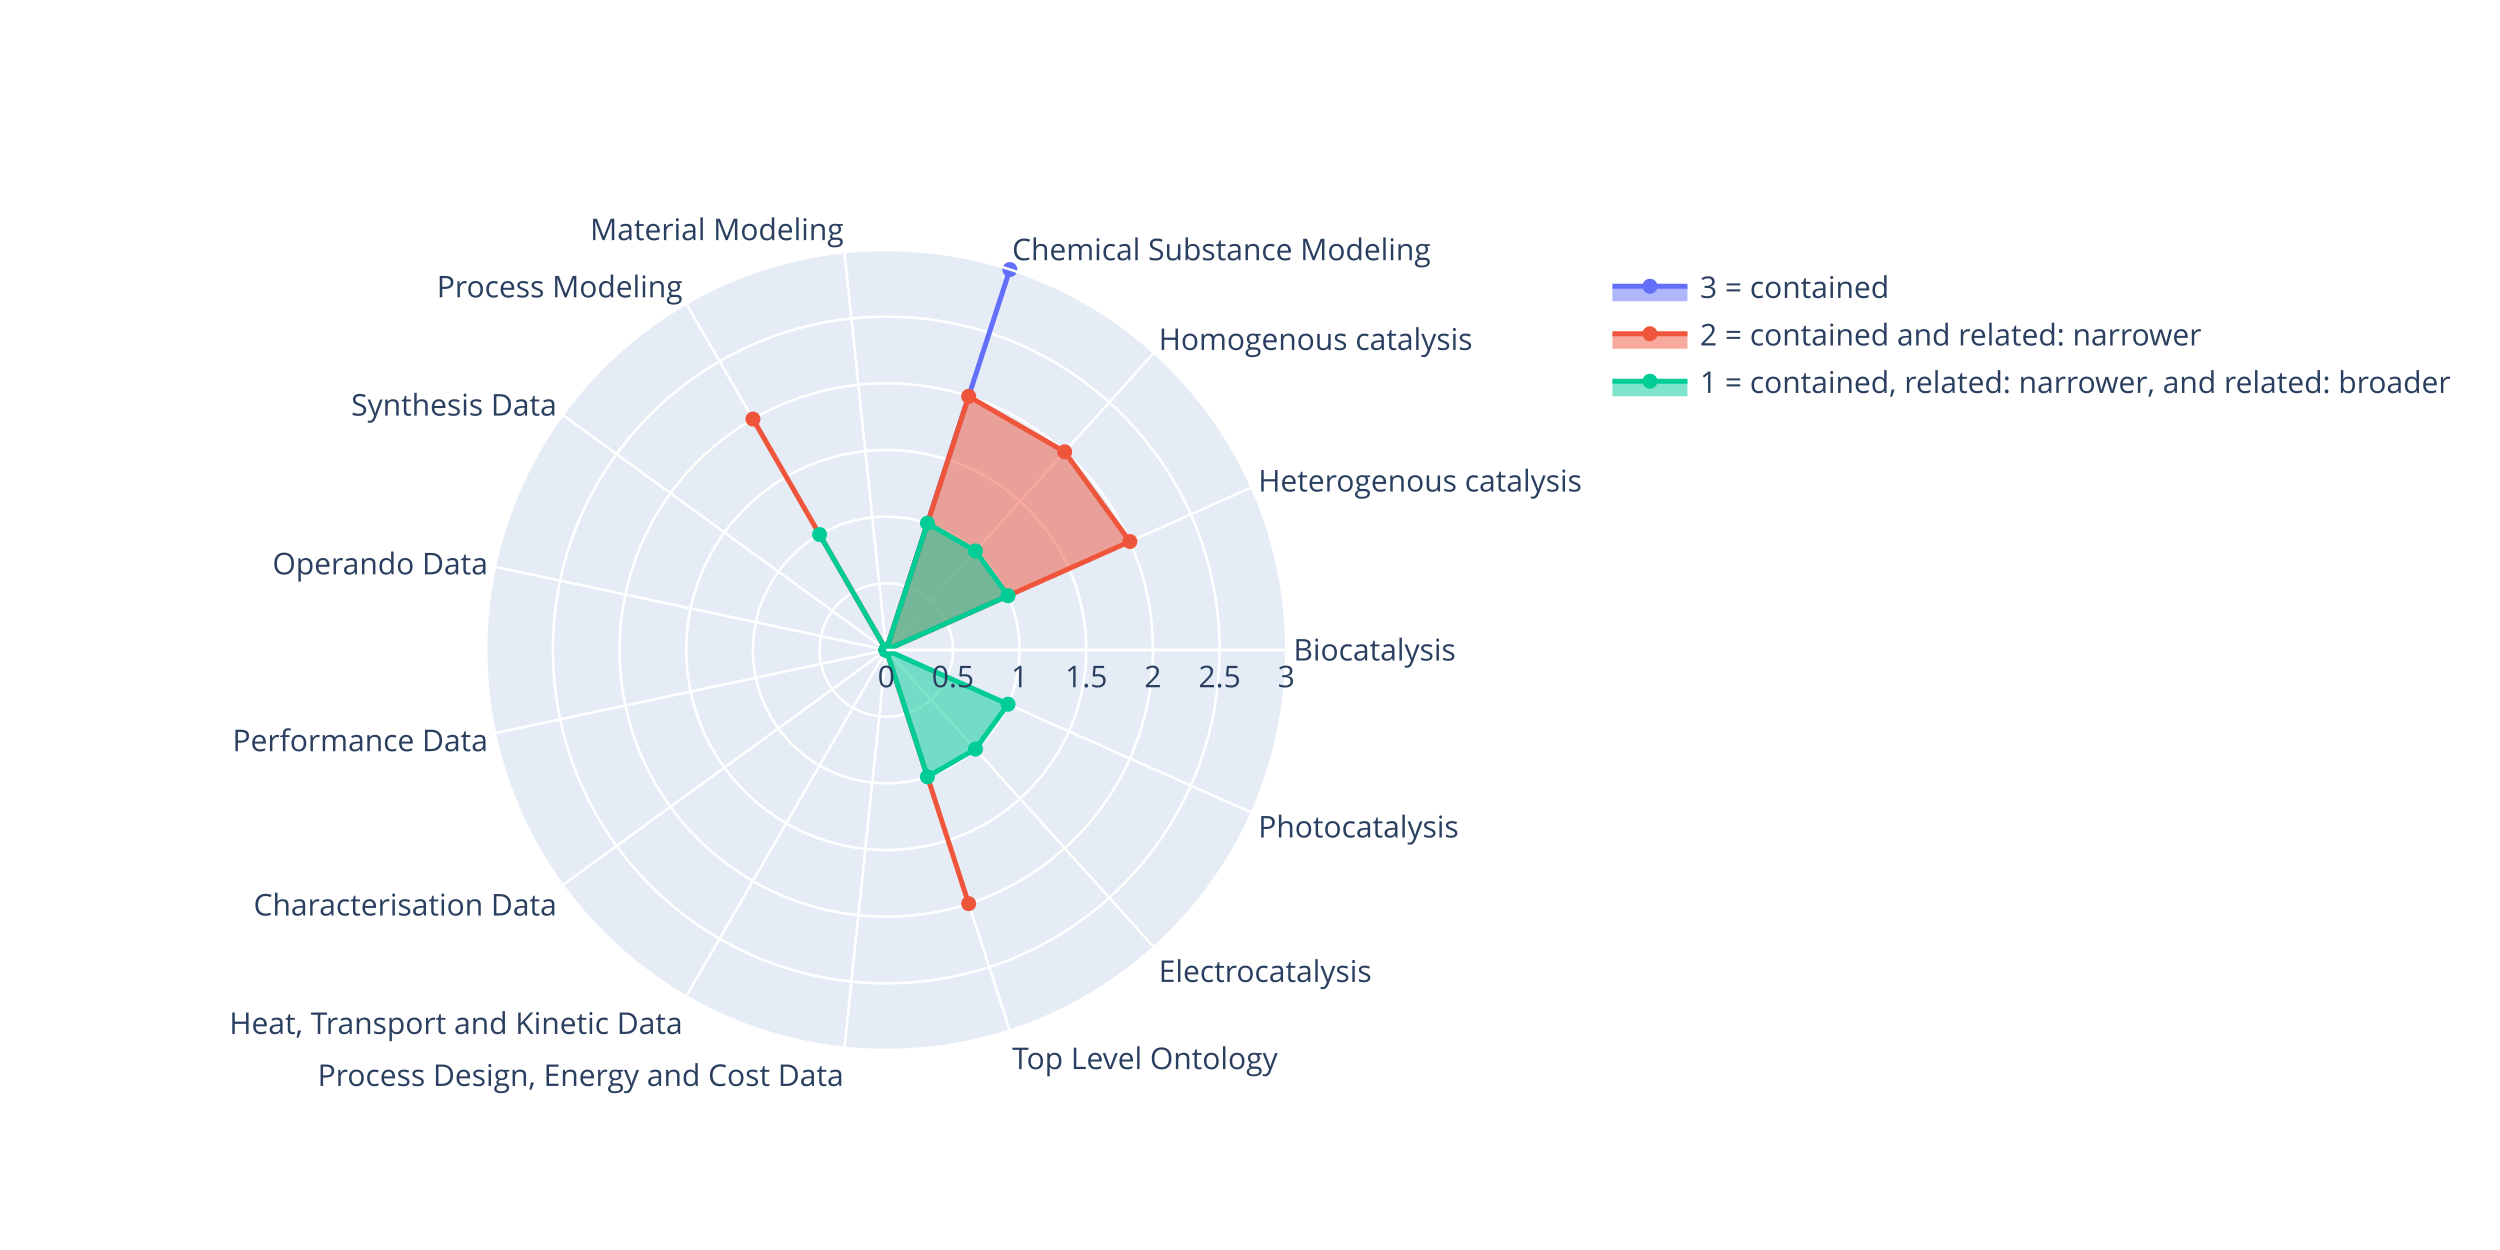
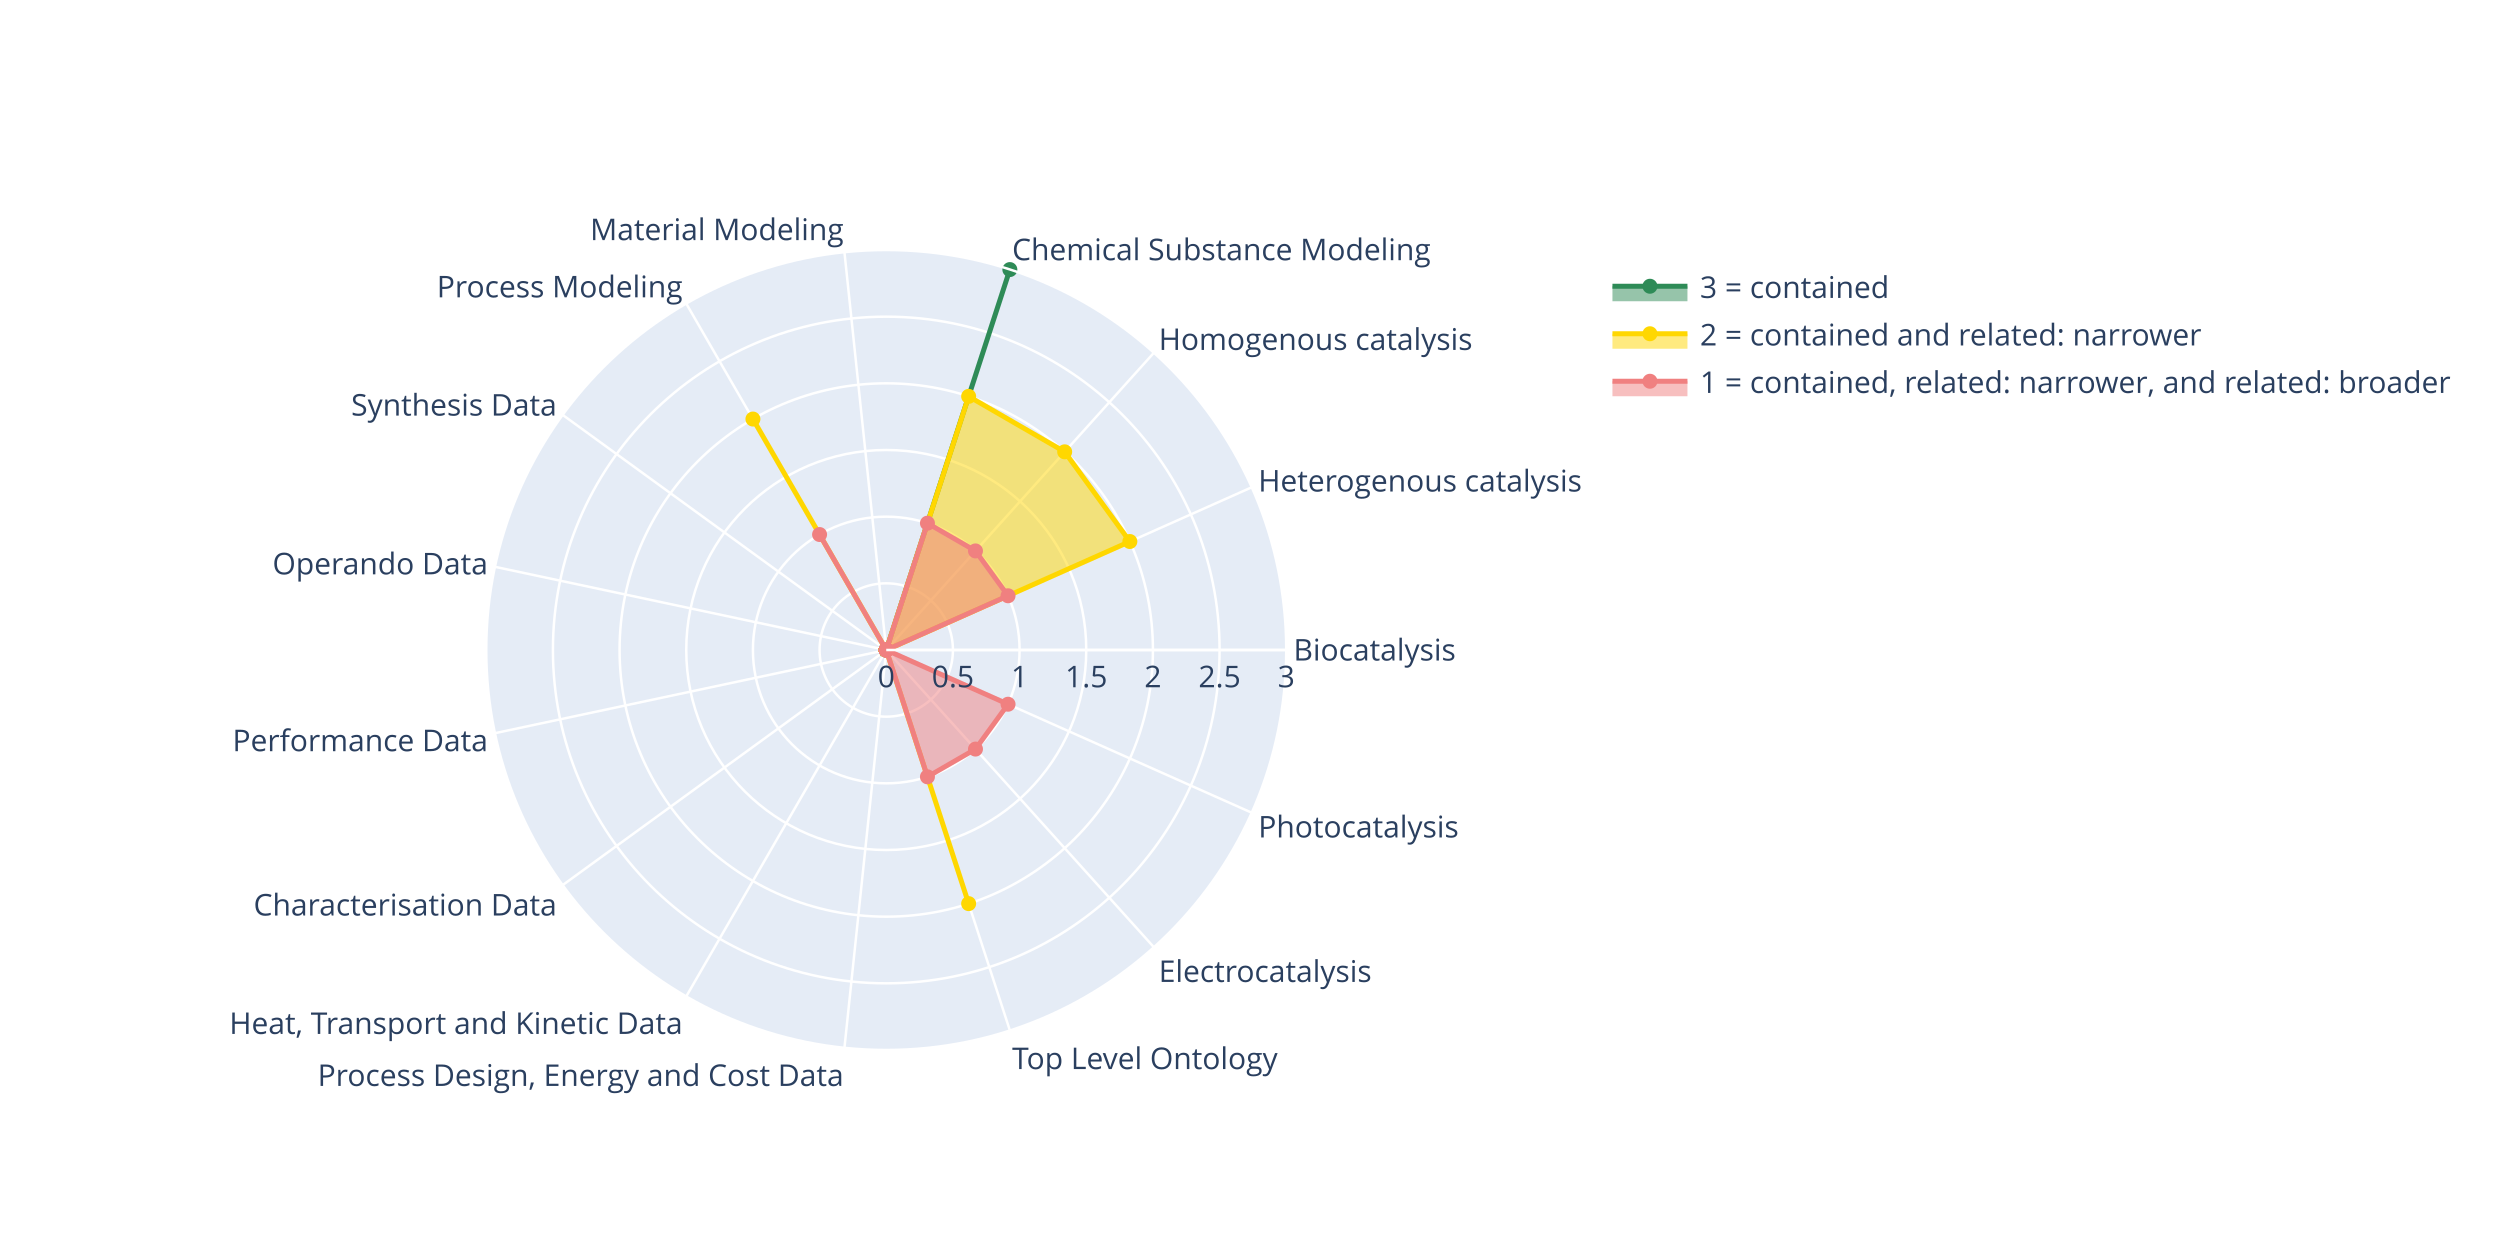
<svg xmlns="http://www.w3.org/2000/svg" class="main-svg" width="1000" height="500" style="" viewBox="0 0 1000 500">
  <rect x="0" y="0" width="1000" height="500" style="fill: rgb(255, 255, 255); fill-opacity: 1;" />
-   <defs id="defs-39a753">
+   <defs id="defs-09a19a">
    <g class="clips">
-       <clipPath id="clip39a753polar-for-traces">
+       <clipPath id="clip09a19apolar-for-traces">
        <path d="M160,0A160,160 0,1,0 -160,-1.9594348786357652e-14A160,160 0,1,0 160,3.9188697572715304e-14Z" transform="translate(160,160)" />
      </clipPath>
    </g>
    <g class="gradients" />
    <g class="patterns" />
  </defs>
  <g class="bglayer" />
  <g class="layer-below">
    <g class="imagelayer" />
    <g class="shapelayer" />
  </g>
  <g class="cartesianlayer" />
  <g class="polarlayer">
    <g class="polar">
      <g class="polarsublayer draglayer" />
      <g class="polarsublayer plotbg">
        <path d="M160,0A160,160 0,1,0 -160,-1.9594348786357652e-14A160,160 0,1,0 160,3.9188697572715304e-14Z" transform="translate(354.5,260)" style="fill: rgb(229, 236, 246); fill-opacity: 1;" />
      </g>
      <g class="polarsublayer backplot">
        <g class="maplayer" />
      </g>
      <g class="polarsublayer angular-grid" style="fill: none;">
        <path class="angularaxisgrid" d="M354.5,260L514.5,260" style="stroke: rgb(255, 255, 255); stroke-opacity: 1; stroke-width: 1px;" />
        <path class="angularaxisgrid" d="M354.5,260L500.667,194.922" style="stroke: rgb(255, 255, 255); stroke-opacity: 1; stroke-width: 1px;" />
        <path class="angularaxisgrid" d="M354.5,260L461.561,141.097" style="stroke: rgb(255, 255, 255); stroke-opacity: 1; stroke-width: 1px;" />
        <path class="angularaxisgrid" d="M354.5,260L403.943,107.831" style="stroke: rgb(255, 255, 255); stroke-opacity: 1; stroke-width: 1px;" />
        <path class="angularaxisgrid" d="M354.5,260L337.775,100.876" style="stroke: rgb(255, 255, 255); stroke-opacity: 1; stroke-width: 1px;" />
        <path class="angularaxisgrid" d="M354.5,260L274.5,121.436" style="stroke: rgb(255, 255, 255); stroke-opacity: 1; stroke-width: 1px;" />
        <path class="angularaxisgrid" d="M354.5,260L225.057,165.954" style="stroke: rgb(255, 255, 255); stroke-opacity: 1; stroke-width: 1px;" />
        <path class="angularaxisgrid" d="M354.5,260L197.996,226.734" style="stroke: rgb(255, 255, 255); stroke-opacity: 1; stroke-width: 1px;" />
        <path class="angularaxisgrid" d="M354.5,260L197.996,293.266" style="stroke: rgb(255, 255, 255); stroke-opacity: 1; stroke-width: 1px;" />
        <path class="angularaxisgrid" d="M354.5,260L225.057,354.046" style="stroke: rgb(255, 255, 255); stroke-opacity: 1; stroke-width: 1px;" />
        <path class="angularaxisgrid" d="M354.5,260L274.5,398.564" style="stroke: rgb(255, 255, 255); stroke-opacity: 1; stroke-width: 1px;" />
        <path class="angularaxisgrid" d="M354.5,260L337.775,419.124" style="stroke: rgb(255, 255, 255); stroke-opacity: 1; stroke-width: 1px;" />
        <path class="angularaxisgrid" d="M354.5,260L403.943,412.169" style="stroke: rgb(255, 255, 255); stroke-opacity: 1; stroke-width: 1px;" />
        <path class="angularaxisgrid" d="M354.5,260L461.561,378.903" style="stroke: rgb(255, 255, 255); stroke-opacity: 1; stroke-width: 1px;" />
        <path class="angularaxisgrid" d="M354.5,260L500.667,325.078" style="stroke: rgb(255, 255, 255); stroke-opacity: 1; stroke-width: 1px;" />
      </g>
      <g class="polarsublayer radial-grid" transform="translate(354.5,260)" style="fill: none;">
        <path class="xgrid" d="M26.67,0A26.67,26.67 0,1,0 -26.67,-3.2661330133259913e-15A26.67,26.67 0,1,0 26.67,6.532266026651983e-15Z" style="stroke: rgb(255, 255, 255); stroke-opacity: 1; stroke-width: 1px;" />
        <path class="xgrid" d="M53.33,0A53.33,53.33 0,1,0 -53.33,-6.531041379852834e-15A53.33,53.33 0,1,0 53.33,1.3062082759705669e-14Z" style="stroke: rgb(255, 255, 255); stroke-opacity: 1; stroke-width: 1px;" />
        <path class="xgrid" d="M80,0A80,80 0,1,0 -80,-9.797174393178826e-15A80,80 0,1,0 80,1.9594348786357652e-14Z" style="stroke: rgb(255, 255, 255); stroke-opacity: 1; stroke-width: 1px;" />
        <path class="xgrid" d="M106.67,0A106.67,106.67 0,1,0 -106.67,-1.3063307406504817e-14A106.67,106.67 0,1,0 106.67,2.6126614813009634e-14Z" style="stroke: rgb(255, 255, 255); stroke-opacity: 1; stroke-width: 1px;" />
        <path class="xgrid" d="M133.33,0A133.33,133.33 0,1,0 -133.33,-1.632821577303166e-14A133.33,133.33 0,1,0 133.33,3.265643154606332e-14Z" style="stroke: rgb(255, 255, 255); stroke-opacity: 1; stroke-width: 1px;" />
      </g>
      <g class="polarsublayer frontplot" transform="translate(194.5,100)">
        <g class="barlayer" />
        <g class="scatterlayer">
-           <g class="trace scatter trace592f59" style="stroke-miterlimit: 2; opacity: 1;">
-             <g class="fills" clip-path="url(#clip39a753polar-for-traces)">
+           <g class="trace scatter trace1a94fd" style="stroke-miterlimit: 2; opacity: 1;">
+             <g class="fills" clip-path="url(#clip09a19apolar-for-traces)">
              <g>
-                 <path class="js-fill" d="M160,160L160,160L160,160L209.44,7.83L160,160L160,160L160,160L160,160L160,160L160,160L160,160L160,160L160,160L160,160L160,160L160,160Z" style="fill: rgb(99, 110, 250); fill-opacity: 0.5; stroke-width: 0;" />
+                 <path class="js-fill" d="M160,160L160,160L160,160L209.44,7.83L160,160L160,160L160,160L160,160L160,160L160,160L160,160L160,160L160,160L160,160L160,160L160,160Z" style="fill: rgb(46, 139, 87); fill-opacity: 0.5; stroke-width: 0;" />
              </g>
            </g>
            <g class="errorbars" />
            <g class="lines">
-               <path class="js-line" d="M160,160L160,160L160,160L209.44,7.83L160,160L160,160L160,160L160,160L160,160L160,160L160,160L160,160L160,160L160,160L160,160L160,160" clip-path="url(#clip39a753polar-for-traces)" style="vector-effect: non-scaling-stroke; fill: none; stroke: rgb(99, 110, 250); stroke-opacity: 1; stroke-width: 2px; opacity: 1;" />
+               <path class="js-line" d="M160,160L160,160L160,160L209.44,7.83L160,160L160,160L160,160L160,160L160,160L160,160L160,160L160,160L160,160L160,160L160,160L160,160" clip-path="url(#clip09a19apolar-for-traces)" style="vector-effect: non-scaling-stroke; fill: none; stroke: rgb(46, 139, 87); stroke-opacity: 1; stroke-width: 2px; opacity: 1;" />
            </g>
            <g class="points">
-               <path class="point" transform="translate(160,160)" d="M3,0A3,3 0 1,1 0,-3A3,3 0 0,1 3,0Z" style="opacity: 1; stroke-width: 0px; fill: rgb(99, 110, 250); fill-opacity: 1;" />
-               <path class="point" transform="translate(160,160)" d="M3,0A3,3 0 1,1 0,-3A3,3 0 0,1 3,0Z" style="opacity: 1; stroke-width: 0px; fill: rgb(99, 110, 250); fill-opacity: 1;" />
-               <path class="point" transform="translate(160,160)" d="M3,0A3,3 0 1,1 0,-3A3,3 0 0,1 3,0Z" style="opacity: 1; stroke-width: 0px; fill: rgb(99, 110, 250); fill-opacity: 1;" />
-               <path class="point" transform="translate(209.44,7.83)" d="M3,0A3,3 0 1,1 0,-3A3,3 0 0,1 3,0Z" style="opacity: 1; stroke-width: 0px; fill: rgb(99, 110, 250); fill-opacity: 1;" />
-               <path class="point" transform="translate(160,160)" d="M3,0A3,3 0 1,1 0,-3A3,3 0 0,1 3,0Z" style="opacity: 1; stroke-width: 0px; fill: rgb(99, 110, 250); fill-opacity: 1;" />
-               <path class="point" transform="translate(160,160)" d="M3,0A3,3 0 1,1 0,-3A3,3 0 0,1 3,0Z" style="opacity: 1; stroke-width: 0px; fill: rgb(99, 110, 250); fill-opacity: 1;" />
-               <path class="point" transform="translate(160,160)" d="M3,0A3,3 0 1,1 0,-3A3,3 0 0,1 3,0Z" style="opacity: 1; stroke-width: 0px; fill: rgb(99, 110, 250); fill-opacity: 1;" />
-               <path class="point" transform="translate(160,160)" d="M3,0A3,3 0 1,1 0,-3A3,3 0 0,1 3,0Z" style="opacity: 1; stroke-width: 0px; fill: rgb(99, 110, 250); fill-opacity: 1;" />
-               <path class="point" transform="translate(160,160)" d="M3,0A3,3 0 1,1 0,-3A3,3 0 0,1 3,0Z" style="opacity: 1; stroke-width: 0px; fill: rgb(99, 110, 250); fill-opacity: 1;" />
-               <path class="point" transform="translate(160,160)" d="M3,0A3,3 0 1,1 0,-3A3,3 0 0,1 3,0Z" style="opacity: 1; stroke-width: 0px; fill: rgb(99, 110, 250); fill-opacity: 1;" />
-               <path class="point" transform="translate(160,160)" d="M3,0A3,3 0 1,1 0,-3A3,3 0 0,1 3,0Z" style="opacity: 1; stroke-width: 0px; fill: rgb(99, 110, 250); fill-opacity: 1;" />
-               <path class="point" transform="translate(160,160)" d="M3,0A3,3 0 1,1 0,-3A3,3 0 0,1 3,0Z" style="opacity: 1; stroke-width: 0px; fill: rgb(99, 110, 250); fill-opacity: 1;" />
-               <path class="point" transform="translate(160,160)" d="M3,0A3,3 0 1,1 0,-3A3,3 0 0,1 3,0Z" style="opacity: 1; stroke-width: 0px; fill: rgb(99, 110, 250); fill-opacity: 1;" />
-               <path class="point" transform="translate(160,160)" d="M3,0A3,3 0 1,1 0,-3A3,3 0 0,1 3,0Z" style="opacity: 1; stroke-width: 0px; fill: rgb(99, 110, 250); fill-opacity: 1;" />
-               <path class="point" transform="translate(160,160)" d="M3,0A3,3 0 1,1 0,-3A3,3 0 0,1 3,0Z" style="opacity: 1; stroke-width: 0px; fill: rgb(99, 110, 250); fill-opacity: 1;" />
-               <path class="point" transform="translate(160,160)" d="M3,0A3,3 0 1,1 0,-3A3,3 0 0,1 3,0Z" style="opacity: 1; stroke-width: 0px; fill: rgb(99, 110, 250); fill-opacity: 1;" />
+               <path class="point" transform="translate(160,160)" d="M3,0A3,3 0 1,1 0,-3A3,3 0 0,1 3,0Z" style="opacity: 1; stroke-width: 0px; fill: rgb(46, 139, 87); fill-opacity: 1;" />
+               <path class="point" transform="translate(160,160)" d="M3,0A3,3 0 1,1 0,-3A3,3 0 0,1 3,0Z" style="opacity: 1; stroke-width: 0px; fill: rgb(46, 139, 87); fill-opacity: 1;" />
+               <path class="point" transform="translate(160,160)" d="M3,0A3,3 0 1,1 0,-3A3,3 0 0,1 3,0Z" style="opacity: 1; stroke-width: 0px; fill: rgb(46, 139, 87); fill-opacity: 1;" />
+               <path class="point" transform="translate(209.44,7.83)" d="M3,0A3,3 0 1,1 0,-3A3,3 0 0,1 3,0Z" style="opacity: 1; stroke-width: 0px; fill: rgb(46, 139, 87); fill-opacity: 1;" />
+               <path class="point" transform="translate(160,160)" d="M3,0A3,3 0 1,1 0,-3A3,3 0 0,1 3,0Z" style="opacity: 1; stroke-width: 0px; fill: rgb(46, 139, 87); fill-opacity: 1;" />
+               <path class="point" transform="translate(160,160)" d="M3,0A3,3 0 1,1 0,-3A3,3 0 0,1 3,0Z" style="opacity: 1; stroke-width: 0px; fill: rgb(46, 139, 87); fill-opacity: 1;" />
+               <path class="point" transform="translate(160,160)" d="M3,0A3,3 0 1,1 0,-3A3,3 0 0,1 3,0Z" style="opacity: 1; stroke-width: 0px; fill: rgb(46, 139, 87); fill-opacity: 1;" />
+               <path class="point" transform="translate(160,160)" d="M3,0A3,3 0 1,1 0,-3A3,3 0 0,1 3,0Z" style="opacity: 1; stroke-width: 0px; fill: rgb(46, 139, 87); fill-opacity: 1;" />
+               <path class="point" transform="translate(160,160)" d="M3,0A3,3 0 1,1 0,-3A3,3 0 0,1 3,0Z" style="opacity: 1; stroke-width: 0px; fill: rgb(46, 139, 87); fill-opacity: 1;" />
+               <path class="point" transform="translate(160,160)" d="M3,0A3,3 0 1,1 0,-3A3,3 0 0,1 3,0Z" style="opacity: 1; stroke-width: 0px; fill: rgb(46, 139, 87); fill-opacity: 1;" />
+               <path class="point" transform="translate(160,160)" d="M3,0A3,3 0 1,1 0,-3A3,3 0 0,1 3,0Z" style="opacity: 1; stroke-width: 0px; fill: rgb(46, 139, 87); fill-opacity: 1;" />
+               <path class="point" transform="translate(160,160)" d="M3,0A3,3 0 1,1 0,-3A3,3 0 0,1 3,0Z" style="opacity: 1; stroke-width: 0px; fill: rgb(46, 139, 87); fill-opacity: 1;" />
+               <path class="point" transform="translate(160,160)" d="M3,0A3,3 0 1,1 0,-3A3,3 0 0,1 3,0Z" style="opacity: 1; stroke-width: 0px; fill: rgb(46, 139, 87); fill-opacity: 1;" />
+               <path class="point" transform="translate(160,160)" d="M3,0A3,3 0 1,1 0,-3A3,3 0 0,1 3,0Z" style="opacity: 1; stroke-width: 0px; fill: rgb(46, 139, 87); fill-opacity: 1;" />
+               <path class="point" transform="translate(160,160)" d="M3,0A3,3 0 1,1 0,-3A3,3 0 0,1 3,0Z" style="opacity: 1; stroke-width: 0px; fill: rgb(46, 139, 87); fill-opacity: 1;" />
+               <path class="point" transform="translate(160,160)" d="M3,0A3,3 0 1,1 0,-3A3,3 0 0,1 3,0Z" style="opacity: 1; stroke-width: 0px; fill: rgb(46, 139, 87); fill-opacity: 1;" />
            </g>
            <g class="text" />
          </g>
-           <g class="trace scatter trace71c916" style="stroke-miterlimit: 2; opacity: 1;">
-             <g class="fills" clip-path="url(#clip39a753polar-for-traces)">
+           <g class="trace scatter trace785a91" style="stroke-miterlimit: 2; opacity: 1;">
+             <g class="fills" clip-path="url(#clip09a19apolar-for-traces)">
              <g>
-                 <path class="js-fill" d="M160,160L257.44,116.61L231.37,80.73L192.96,58.55L160,160L106.67,67.62L160,160L160,160L160,160L160,160L160,160L160,160L192.96,261.45L160,160L160,160L160,160Z" style="fill: rgb(239, 85, 59); fill-opacity: 0.5; stroke-width: 0;" />
+                 <path class="js-fill" d="M160,160L257.44,116.61L231.37,80.73L192.96,58.55L160,160L106.67,67.62L160,160L160,160L160,160L160,160L160,160L160,160L192.96,261.45L160,160L160,160L160,160Z" style="fill: rgb(255, 215, 0); fill-opacity: 0.5; stroke-width: 0;" />
              </g>
            </g>
            <g class="errorbars" />
            <g class="lines">
-               <path class="js-line" d="M160,160L257.44,116.61L231.37,80.73L192.96,58.55L160,160L106.67,67.62L160,160L160,160L160,160L160,160L160,160L160,160L192.96,261.45L160,160L160,160L160,160" clip-path="url(#clip39a753polar-for-traces)" style="vector-effect: non-scaling-stroke; fill: none; stroke: rgb(239, 85, 59); stroke-opacity: 1; stroke-width: 2px; opacity: 1;" />
+               <path class="js-line" d="M160,160L257.44,116.61L231.37,80.73L192.96,58.55L160,160L106.67,67.62L160,160L160,160L160,160L160,160L160,160L160,160L192.96,261.45L160,160L160,160L160,160" clip-path="url(#clip09a19apolar-for-traces)" style="vector-effect: non-scaling-stroke; fill: none; stroke: rgb(255, 215, 0); stroke-opacity: 1; stroke-width: 2px; opacity: 1;" />
            </g>
            <g class="points">
-               <path class="point" transform="translate(160,160)" d="M3,0A3,3 0 1,1 0,-3A3,3 0 0,1 3,0Z" style="opacity: 1; stroke-width: 0px; fill: rgb(239, 85, 59); fill-opacity: 1;" />
-               <path class="point" transform="translate(257.44,116.61)" d="M3,0A3,3 0 1,1 0,-3A3,3 0 0,1 3,0Z" style="opacity: 1; stroke-width: 0px; fill: rgb(239, 85, 59); fill-opacity: 1;" />
-               <path class="point" transform="translate(231.37,80.73)" d="M3,0A3,3 0 1,1 0,-3A3,3 0 0,1 3,0Z" style="opacity: 1; stroke-width: 0px; fill: rgb(239, 85, 59); fill-opacity: 1;" />
-               <path class="point" transform="translate(192.96,58.55)" d="M3,0A3,3 0 1,1 0,-3A3,3 0 0,1 3,0Z" style="opacity: 1; stroke-width: 0px; fill: rgb(239, 85, 59); fill-opacity: 1;" />
-               <path class="point" transform="translate(160,160)" d="M3,0A3,3 0 1,1 0,-3A3,3 0 0,1 3,0Z" style="opacity: 1; stroke-width: 0px; fill: rgb(239, 85, 59); fill-opacity: 1;" />
-               <path class="point" transform="translate(106.67,67.62)" d="M3,0A3,3 0 1,1 0,-3A3,3 0 0,1 3,0Z" style="opacity: 1; stroke-width: 0px; fill: rgb(239, 85, 59); fill-opacity: 1;" />
-               <path class="point" transform="translate(160,160)" d="M3,0A3,3 0 1,1 0,-3A3,3 0 0,1 3,0Z" style="opacity: 1; stroke-width: 0px; fill: rgb(239, 85, 59); fill-opacity: 1;" />
-               <path class="point" transform="translate(160,160)" d="M3,0A3,3 0 1,1 0,-3A3,3 0 0,1 3,0Z" style="opacity: 1; stroke-width: 0px; fill: rgb(239, 85, 59); fill-opacity: 1;" />
-               <path class="point" transform="translate(160,160)" d="M3,0A3,3 0 1,1 0,-3A3,3 0 0,1 3,0Z" style="opacity: 1; stroke-width: 0px; fill: rgb(239, 85, 59); fill-opacity: 1;" />
-               <path class="point" transform="translate(160,160)" d="M3,0A3,3 0 1,1 0,-3A3,3 0 0,1 3,0Z" style="opacity: 1; stroke-width: 0px; fill: rgb(239, 85, 59); fill-opacity: 1;" />
-               <path class="point" transform="translate(160,160)" d="M3,0A3,3 0 1,1 0,-3A3,3 0 0,1 3,0Z" style="opacity: 1; stroke-width: 0px; fill: rgb(239, 85, 59); fill-opacity: 1;" />
-               <path class="point" transform="translate(160,160)" d="M3,0A3,3 0 1,1 0,-3A3,3 0 0,1 3,0Z" style="opacity: 1; stroke-width: 0px; fill: rgb(239, 85, 59); fill-opacity: 1;" />
-               <path class="point" transform="translate(192.96,261.45)" d="M3,0A3,3 0 1,1 0,-3A3,3 0 0,1 3,0Z" style="opacity: 1; stroke-width: 0px; fill: rgb(239, 85, 59); fill-opacity: 1;" />
-               <path class="point" transform="translate(160,160)" d="M3,0A3,3 0 1,1 0,-3A3,3 0 0,1 3,0Z" style="opacity: 1; stroke-width: 0px; fill: rgb(239, 85, 59); fill-opacity: 1;" />
-               <path class="point" transform="translate(160,160)" d="M3,0A3,3 0 1,1 0,-3A3,3 0 0,1 3,0Z" style="opacity: 1; stroke-width: 0px; fill: rgb(239, 85, 59); fill-opacity: 1;" />
-               <path class="point" transform="translate(160,160)" d="M3,0A3,3 0 1,1 0,-3A3,3 0 0,1 3,0Z" style="opacity: 1; stroke-width: 0px; fill: rgb(239, 85, 59); fill-opacity: 1;" />
+               <path class="point" transform="translate(160,160)" d="M3,0A3,3 0 1,1 0,-3A3,3 0 0,1 3,0Z" style="opacity: 1; stroke-width: 0px; fill: rgb(255, 215, 0); fill-opacity: 1;" />
+               <path class="point" transform="translate(257.44,116.61)" d="M3,0A3,3 0 1,1 0,-3A3,3 0 0,1 3,0Z" style="opacity: 1; stroke-width: 0px; fill: rgb(255, 215, 0); fill-opacity: 1;" />
+               <path class="point" transform="translate(231.37,80.73)" d="M3,0A3,3 0 1,1 0,-3A3,3 0 0,1 3,0Z" style="opacity: 1; stroke-width: 0px; fill: rgb(255, 215, 0); fill-opacity: 1;" />
+               <path class="point" transform="translate(192.96,58.55)" d="M3,0A3,3 0 1,1 0,-3A3,3 0 0,1 3,0Z" style="opacity: 1; stroke-width: 0px; fill: rgb(255, 215, 0); fill-opacity: 1;" />
+               <path class="point" transform="translate(160,160)" d="M3,0A3,3 0 1,1 0,-3A3,3 0 0,1 3,0Z" style="opacity: 1; stroke-width: 0px; fill: rgb(255, 215, 0); fill-opacity: 1;" />
+               <path class="point" transform="translate(106.67,67.62)" d="M3,0A3,3 0 1,1 0,-3A3,3 0 0,1 3,0Z" style="opacity: 1; stroke-width: 0px; fill: rgb(255, 215, 0); fill-opacity: 1;" />
+               <path class="point" transform="translate(160,160)" d="M3,0A3,3 0 1,1 0,-3A3,3 0 0,1 3,0Z" style="opacity: 1; stroke-width: 0px; fill: rgb(255, 215, 0); fill-opacity: 1;" />
+               <path class="point" transform="translate(160,160)" d="M3,0A3,3 0 1,1 0,-3A3,3 0 0,1 3,0Z" style="opacity: 1; stroke-width: 0px; fill: rgb(255, 215, 0); fill-opacity: 1;" />
+               <path class="point" transform="translate(160,160)" d="M3,0A3,3 0 1,1 0,-3A3,3 0 0,1 3,0Z" style="opacity: 1; stroke-width: 0px; fill: rgb(255, 215, 0); fill-opacity: 1;" />
+               <path class="point" transform="translate(160,160)" d="M3,0A3,3 0 1,1 0,-3A3,3 0 0,1 3,0Z" style="opacity: 1; stroke-width: 0px; fill: rgb(255, 215, 0); fill-opacity: 1;" />
+               <path class="point" transform="translate(160,160)" d="M3,0A3,3 0 1,1 0,-3A3,3 0 0,1 3,0Z" style="opacity: 1; stroke-width: 0px; fill: rgb(255, 215, 0); fill-opacity: 1;" />
+               <path class="point" transform="translate(160,160)" d="M3,0A3,3 0 1,1 0,-3A3,3 0 0,1 3,0Z" style="opacity: 1; stroke-width: 0px; fill: rgb(255, 215, 0); fill-opacity: 1;" />
+               <path class="point" transform="translate(192.96,261.45)" d="M3,0A3,3 0 1,1 0,-3A3,3 0 0,1 3,0Z" style="opacity: 1; stroke-width: 0px; fill: rgb(255, 215, 0); fill-opacity: 1;" />
+               <path class="point" transform="translate(160,160)" d="M3,0A3,3 0 1,1 0,-3A3,3 0 0,1 3,0Z" style="opacity: 1; stroke-width: 0px; fill: rgb(255, 215, 0); fill-opacity: 1;" />
+               <path class="point" transform="translate(160,160)" d="M3,0A3,3 0 1,1 0,-3A3,3 0 0,1 3,0Z" style="opacity: 1; stroke-width: 0px; fill: rgb(255, 215, 0); fill-opacity: 1;" />
+               <path class="point" transform="translate(160,160)" d="M3,0A3,3 0 1,1 0,-3A3,3 0 0,1 3,0Z" style="opacity: 1; stroke-width: 0px; fill: rgb(255, 215, 0); fill-opacity: 1;" />
            </g>
            <g class="text" />
          </g>
-           <g class="trace scatter trace0fb5ad" style="stroke-miterlimit: 2; opacity: 1;">
-             <g class="fills" clip-path="url(#clip39a753polar-for-traces)">
+           <g class="trace scatter trace86dc9a" style="stroke-miterlimit: 2; opacity: 1;">
+             <g class="fills" clip-path="url(#clip09a19apolar-for-traces)">
              <g>
-                 <path class="js-fill" d="M160,160L208.72,138.31L195.69,120.37L176.48,109.28L160,160L133.33,113.81L160,160L160,160L160,160L160,160L160,160L160,160L176.48,210.72L195.69,199.63L208.72,181.69L160,160Z" style="fill: rgb(0, 204, 150); fill-opacity: 0.5; stroke-width: 0;" />
+                 <path class="js-fill" d="M160,160L208.72,138.31L195.69,120.37L176.48,109.28L160,160L133.33,113.81L160,160L160,160L160,160L160,160L160,160L160,160L176.48,210.72L195.69,199.63L208.72,181.69L160,160Z" style="fill: rgb(240, 128, 128); fill-opacity: 0.5; stroke-width: 0;" />
              </g>
            </g>
            <g class="errorbars" />
            <g class="lines">
-               <path class="js-line" d="M160,160L208.72,138.31L195.69,120.37L176.48,109.28L160,160L133.33,113.81L160,160L160,160L160,160L160,160L160,160L160,160L176.48,210.72L195.69,199.63L208.72,181.69L160,160" clip-path="url(#clip39a753polar-for-traces)" style="vector-effect: non-scaling-stroke; fill: none; stroke: rgb(0, 204, 150); stroke-opacity: 1; stroke-width: 2px; opacity: 1;" />
+               <path class="js-line" d="M160,160L208.72,138.31L195.69,120.37L176.48,109.28L160,160L133.33,113.81L160,160L160,160L160,160L160,160L160,160L160,160L176.48,210.72L195.69,199.63L208.72,181.69L160,160" clip-path="url(#clip09a19apolar-for-traces)" style="vector-effect: non-scaling-stroke; fill: none; stroke: rgb(240, 128, 128); stroke-opacity: 1; stroke-width: 2px; opacity: 1;" />
            </g>
            <g class="points">
-               <path class="point" transform="translate(160,160)" d="M3,0A3,3 0 1,1 0,-3A3,3 0 0,1 3,0Z" style="opacity: 1; stroke-width: 0px; fill: rgb(0, 204, 150); fill-opacity: 1;" />
-               <path class="point" transform="translate(208.72,138.31)" d="M3,0A3,3 0 1,1 0,-3A3,3 0 0,1 3,0Z" style="opacity: 1; stroke-width: 0px; fill: rgb(0, 204, 150); fill-opacity: 1;" />
-               <path class="point" transform="translate(195.69,120.37)" d="M3,0A3,3 0 1,1 0,-3A3,3 0 0,1 3,0Z" style="opacity: 1; stroke-width: 0px; fill: rgb(0, 204, 150); fill-opacity: 1;" />
-               <path class="point" transform="translate(176.48,109.28)" d="M3,0A3,3 0 1,1 0,-3A3,3 0 0,1 3,0Z" style="opacity: 1; stroke-width: 0px; fill: rgb(0, 204, 150); fill-opacity: 1;" />
-               <path class="point" transform="translate(160,160)" d="M3,0A3,3 0 1,1 0,-3A3,3 0 0,1 3,0Z" style="opacity: 1; stroke-width: 0px; fill: rgb(0, 204, 150); fill-opacity: 1;" />
-               <path class="point" transform="translate(133.33,113.81)" d="M3,0A3,3 0 1,1 0,-3A3,3 0 0,1 3,0Z" style="opacity: 1; stroke-width: 0px; fill: rgb(0, 204, 150); fill-opacity: 1;" />
-               <path class="point" transform="translate(160,160)" d="M3,0A3,3 0 1,1 0,-3A3,3 0 0,1 3,0Z" style="opacity: 1; stroke-width: 0px; fill: rgb(0, 204, 150); fill-opacity: 1;" />
-               <path class="point" transform="translate(160,160)" d="M3,0A3,3 0 1,1 0,-3A3,3 0 0,1 3,0Z" style="opacity: 1; stroke-width: 0px; fill: rgb(0, 204, 150); fill-opacity: 1;" />
-               <path class="point" transform="translate(160,160)" d="M3,0A3,3 0 1,1 0,-3A3,3 0 0,1 3,0Z" style="opacity: 1; stroke-width: 0px; fill: rgb(0, 204, 150); fill-opacity: 1;" />
-               <path class="point" transform="translate(160,160)" d="M3,0A3,3 0 1,1 0,-3A3,3 0 0,1 3,0Z" style="opacity: 1; stroke-width: 0px; fill: rgb(0, 204, 150); fill-opacity: 1;" />
-               <path class="point" transform="translate(160,160)" d="M3,0A3,3 0 1,1 0,-3A3,3 0 0,1 3,0Z" style="opacity: 1; stroke-width: 0px; fill: rgb(0, 204, 150); fill-opacity: 1;" />
-               <path class="point" transform="translate(160,160)" d="M3,0A3,3 0 1,1 0,-3A3,3 0 0,1 3,0Z" style="opacity: 1; stroke-width: 0px; fill: rgb(0, 204, 150); fill-opacity: 1;" />
-               <path class="point" transform="translate(176.48,210.72)" d="M3,0A3,3 0 1,1 0,-3A3,3 0 0,1 3,0Z" style="opacity: 1; stroke-width: 0px; fill: rgb(0, 204, 150); fill-opacity: 1;" />
-               <path class="point" transform="translate(195.69,199.63)" d="M3,0A3,3 0 1,1 0,-3A3,3 0 0,1 3,0Z" style="opacity: 1; stroke-width: 0px; fill: rgb(0, 204, 150); fill-opacity: 1;" />
-               <path class="point" transform="translate(208.72,181.69)" d="M3,0A3,3 0 1,1 0,-3A3,3 0 0,1 3,0Z" style="opacity: 1; stroke-width: 0px; fill: rgb(0, 204, 150); fill-opacity: 1;" />
-               <path class="point" transform="translate(160,160)" d="M3,0A3,3 0 1,1 0,-3A3,3 0 0,1 3,0Z" style="opacity: 1; stroke-width: 0px; fill: rgb(0, 204, 150); fill-opacity: 1;" />
+               <path class="point" transform="translate(160,160)" d="M3,0A3,3 0 1,1 0,-3A3,3 0 0,1 3,0Z" style="opacity: 1; stroke-width: 0px; fill: rgb(240, 128, 128); fill-opacity: 1;" />
+               <path class="point" transform="translate(208.72,138.31)" d="M3,0A3,3 0 1,1 0,-3A3,3 0 0,1 3,0Z" style="opacity: 1; stroke-width: 0px; fill: rgb(240, 128, 128); fill-opacity: 1;" />
+               <path class="point" transform="translate(195.69,120.37)" d="M3,0A3,3 0 1,1 0,-3A3,3 0 0,1 3,0Z" style="opacity: 1; stroke-width: 0px; fill: rgb(240, 128, 128); fill-opacity: 1;" />
+               <path class="point" transform="translate(176.48,109.28)" d="M3,0A3,3 0 1,1 0,-3A3,3 0 0,1 3,0Z" style="opacity: 1; stroke-width: 0px; fill: rgb(240, 128, 128); fill-opacity: 1;" />
+               <path class="point" transform="translate(160,160)" d="M3,0A3,3 0 1,1 0,-3A3,3 0 0,1 3,0Z" style="opacity: 1; stroke-width: 0px; fill: rgb(240, 128, 128); fill-opacity: 1;" />
+               <path class="point" transform="translate(133.33,113.81)" d="M3,0A3,3 0 1,1 0,-3A3,3 0 0,1 3,0Z" style="opacity: 1; stroke-width: 0px; fill: rgb(240, 128, 128); fill-opacity: 1;" />
+               <path class="point" transform="translate(160,160)" d="M3,0A3,3 0 1,1 0,-3A3,3 0 0,1 3,0Z" style="opacity: 1; stroke-width: 0px; fill: rgb(240, 128, 128); fill-opacity: 1;" />
+               <path class="point" transform="translate(160,160)" d="M3,0A3,3 0 1,1 0,-3A3,3 0 0,1 3,0Z" style="opacity: 1; stroke-width: 0px; fill: rgb(240, 128, 128); fill-opacity: 1;" />
+               <path class="point" transform="translate(160,160)" d="M3,0A3,3 0 1,1 0,-3A3,3 0 0,1 3,0Z" style="opacity: 1; stroke-width: 0px; fill: rgb(240, 128, 128); fill-opacity: 1;" />
+               <path class="point" transform="translate(160,160)" d="M3,0A3,3 0 1,1 0,-3A3,3 0 0,1 3,0Z" style="opacity: 1; stroke-width: 0px; fill: rgb(240, 128, 128); fill-opacity: 1;" />
+               <path class="point" transform="translate(160,160)" d="M3,0A3,3 0 1,1 0,-3A3,3 0 0,1 3,0Z" style="opacity: 1; stroke-width: 0px; fill: rgb(240, 128, 128); fill-opacity: 1;" />
+               <path class="point" transform="translate(160,160)" d="M3,0A3,3 0 1,1 0,-3A3,3 0 0,1 3,0Z" style="opacity: 1; stroke-width: 0px; fill: rgb(240, 128, 128); fill-opacity: 1;" />
+               <path class="point" transform="translate(176.48,210.72)" d="M3,0A3,3 0 1,1 0,-3A3,3 0 0,1 3,0Z" style="opacity: 1; stroke-width: 0px; fill: rgb(240, 128, 128); fill-opacity: 1;" />
+               <path class="point" transform="translate(195.69,199.63)" d="M3,0A3,3 0 1,1 0,-3A3,3 0 0,1 3,0Z" style="opacity: 1; stroke-width: 0px; fill: rgb(240, 128, 128); fill-opacity: 1;" />
+               <path class="point" transform="translate(208.72,181.69)" d="M3,0A3,3 0 1,1 0,-3A3,3 0 0,1 3,0Z" style="opacity: 1; stroke-width: 0px; fill: rgb(240, 128, 128); fill-opacity: 1;" />
+               <path class="point" transform="translate(160,160)" d="M3,0A3,3 0 1,1 0,-3A3,3 0 0,1 3,0Z" style="opacity: 1; stroke-width: 0px; fill: rgb(240, 128, 128); fill-opacity: 1;" />
            </g>
            <g class="text" />
          </g>
        </g>
      </g>
      <g class="polarsublayer angular-line">
        <path d="M160,0A160,160 0,1,0 -160,-1.9594348786357652e-14A160,160 0,1,0 160,3.9188697572715304e-14Z" transform="translate(354.5,260)" stroke-width="1" style="fill: none; stroke: rgb(255, 255, 255); stroke-opacity: 1;" />
      </g>
      <g class="polarsublayer radial-line">
        <line x1="0" y1="0" x2="160" y2="0" transform="translate(354.5,260)" stroke-width="1" style="fill: none; stroke: rgb(255, 255, 255); stroke-opacity: 1;" />
      </g>
      <g class="polarsublayer angular-axis">
        <g class="angularaxistick">
          <text text-anchor="start" x="2.9" y="4.2" transform="translate(514.5,260)" style="font-family: 'Open Sans', verdana, arial, sans-serif; font-size: 12px; fill: rgb(42, 63, 95); fill-opacity: 1; white-space: pre; opacity: 1;">Biocatalysis</text>
        </g>
        <g class="angularaxistick">
          <text text-anchor="start" x="2.649" y="1.681" transform="translate(500.6673,194.9221)" style="font-family: 'Open Sans', verdana, arial, sans-serif; font-size: 12px; fill: rgb(42, 63, 95); fill-opacity: 1; white-space: pre; opacity: 1;">Heterogenous catalysis</text>
        </g>
        <g class="angularaxistick">
          <text text-anchor="start" x="1.94" y="-1.128" transform="translate(461.5609,141.0968)" style="font-family: 'Open Sans', verdana, arial, sans-serif; font-size: 12px; fill: rgb(42, 63, 95); fill-opacity: 1; white-space: pre; opacity: 1;">Homogenous catalysis</text>
        </g>
        <g class="angularaxistick">
          <text text-anchor="start" x="0.896" y="-3.743" transform="translate(403.9427,107.831)" style="font-family: 'Open Sans', verdana, arial, sans-serif; font-size: 12px; fill: rgb(42, 63, 95); fill-opacity: 1; white-space: pre; opacity: 1;">Chemical Substance Modeling</text>
        </g>
        <g class="angularaxistick">
          <text text-anchor="end" x="-0.303" y="-4.832" transform="translate(337.7754,100.8765)" style="font-family: 'Open Sans', verdana, arial, sans-serif; font-size: 12px; fill: rgb(42, 63, 95); fill-opacity: 1; white-space: pre; opacity: 1;">Material Modeling</text>
        </g>
        <g class="angularaxistick">
          <text text-anchor="end" x="-1.45" y="-2.49" transform="translate(274.5,121.4359)" style="font-family: 'Open Sans', verdana, arial, sans-serif; font-size: 12px; fill: rgb(42, 63, 95); fill-opacity: 1; white-space: pre; opacity: 1;">Process Modeling</text>
        </g>
        <g class="angularaxistick">
          <text text-anchor="end" x="-2.346" y="0.283" transform="translate(225.0573,165.9544)" style="font-family: 'Open Sans', verdana, arial, sans-serif; font-size: 12px; fill: rgb(42, 63, 95); fill-opacity: 1; white-space: pre; opacity: 1;">Synthesis Data</text>
        </g>
        <g class="angularaxistick">
          <text text-anchor="end" x="-2.837" y="3.006" transform="translate(197.9964,226.7341)" style="font-family: 'Open Sans', verdana, arial, sans-serif; font-size: 12px; fill: rgb(42, 63, 95); fill-opacity: 1; white-space: pre; opacity: 1;">Operando Data</text>
        </g>
        <g class="angularaxistick">
          <text text-anchor="end" x="-2.837" y="7.206" transform="translate(197.9964,293.2659)" style="font-family: 'Open Sans', verdana, arial, sans-serif; font-size: 12px; fill: rgb(42, 63, 95); fill-opacity: 1; white-space: pre; opacity: 1;">Performance Data</text>
        </g>
        <g class="angularaxistick">
          <text text-anchor="end" x="-2.346" y="12.156" transform="translate(225.0573,354.0456)" style="font-family: 'Open Sans', verdana, arial, sans-serif; font-size: 12px; fill: rgb(42, 63, 95); fill-opacity: 1; white-space: pre; opacity: 1;">Characterisation Data</text>
        </g>
        <g class="angularaxistick">
          <text text-anchor="end" x="-1.45" y="15.004" transform="translate(274.5,398.5641)" style="font-family: 'Open Sans', verdana, arial, sans-serif; font-size: 12px; fill: rgb(42, 63, 95); fill-opacity: 1; white-space: pre; opacity: 1;">Heat, Transport and Kinetic Data</text>
        </g>
        <g class="angularaxistick">
          <text text-anchor="end" x="-0.303" y="15.257" transform="translate(337.7754,419.1235)" style="font-family: 'Open Sans', verdana, arial, sans-serif; font-size: 12px; fill: rgb(42, 63, 95); fill-opacity: 1; white-space: pre; opacity: 1;">Process Design, Energy and Cost Data</text>
        </g>
        <g class="angularaxistick">
          <text text-anchor="start" x="0.896" y="15.469" transform="translate(403.9427,412.169)" style="font-family: 'Open Sans', verdana, arial, sans-serif; font-size: 12px; fill: rgb(42, 63, 95); fill-opacity: 1; white-space: pre; opacity: 1;">Top Level Ontology</text>
        </g>
        <g class="angularaxistick">
          <text text-anchor="start" x="1.94" y="13.883" transform="translate(461.5609,378.9032)" style="font-family: 'Open Sans', verdana, arial, sans-serif; font-size: 12px; fill: rgb(42, 63, 95); fill-opacity: 1; white-space: pre; opacity: 1;">Electrocatalysis</text>
        </g>
        <g class="angularaxistick">
          <text text-anchor="start" x="2.649" y="9.897" transform="translate(500.6673,325.0779)" style="font-family: 'Open Sans', verdana, arial, sans-serif; font-size: 12px; fill: rgb(42, 63, 95); fill-opacity: 1; white-space: pre; opacity: 1;">Photocatalysis</text>
        </g>
      </g>
      <g class="polarsublayer radial-axis" transform="translate(354.5,260)">
        <g class="xtick">
          <text text-anchor="middle" x="0" y="14.9" transform="" style="font-family: 'Open Sans', verdana, arial, sans-serif; font-size: 12px; fill: rgb(42, 63, 95); fill-opacity: 1; white-space: pre; opacity: 1;">0</text>
        </g>
        <g class="xtick">
          <text text-anchor="middle" x="0" y="14.9" transform="translate(26.67,0)" style="font-family: 'Open Sans', verdana, arial, sans-serif; font-size: 12px; fill: rgb(42, 63, 95); fill-opacity: 1; white-space: pre; opacity: 1;">0.5</text>
        </g>
        <g class="xtick">
          <text text-anchor="middle" x="0" y="14.9" transform="translate(53.33,0)" style="font-family: 'Open Sans', verdana, arial, sans-serif; font-size: 12px; fill: rgb(42, 63, 95); fill-opacity: 1; white-space: pre; opacity: 1;">1</text>
        </g>
        <g class="xtick">
          <text text-anchor="middle" x="0" y="14.9" transform="translate(80,0)" style="font-family: 'Open Sans', verdana, arial, sans-serif; font-size: 12px; fill: rgb(42, 63, 95); fill-opacity: 1; white-space: pre; opacity: 1;">1.5</text>
        </g>
        <g class="xtick">
          <text text-anchor="middle" x="0" y="14.9" transform="translate(106.67,0)" style="font-family: 'Open Sans', verdana, arial, sans-serif; font-size: 12px; fill: rgb(42, 63, 95); fill-opacity: 1; white-space: pre; opacity: 1;">2</text>
        </g>
        <g class="xtick">
          <text text-anchor="middle" x="0" y="14.9" transform="translate(133.33,0)" style="font-family: 'Open Sans', verdana, arial, sans-serif; font-size: 12px; fill: rgb(42, 63, 95); fill-opacity: 1; white-space: pre; opacity: 1;">2.5</text>
        </g>
        <g class="xtick">
          <text text-anchor="middle" x="0" y="14.9" transform="translate(160,0)" style="font-family: 'Open Sans', verdana, arial, sans-serif; font-size: 12px; fill: rgb(42, 63, 95); fill-opacity: 1; white-space: pre; opacity: 1;">3</text>
        </g>
      </g>
    </g>
  </g>
  <g class="smithlayer" />
  <g class="ternarylayer" />
  <g class="geolayer" />
  <g class="funnelarealayer" />
  <g class="pielayer" />
  <g class="iciclelayer" />
  <g class="treemaplayer" />
  <g class="sunburstlayer" />
  <g class="glimages" />
-   <defs id="topdefs-39a753">
+   <defs id="topdefs-09a19a">
    <g class="clips" />
-     <clipPath id="legend39a753">
+     <clipPath id="legend09a19a">
      <rect width="348" height="67" x="0" y="0" />
    </clipPath>
  </defs>
  <g class="layer-above">
    <g class="imagelayer" />
    <g class="shapelayer" />
  </g>
  <g class="infolayer">
    <g class="legend" pointer-events="all" transform="translate(639.98,100)">
      <rect class="bg" shape-rendering="crispEdges" width="348" height="67" x="0" y="0" style="stroke: rgb(68, 68, 68); stroke-opacity: 1; fill: rgb(255, 255, 255); fill-opacity: 1; stroke-width: 0px;" />
-       <g class="scrollbox" transform="" clip-path="url(#legend39a753)">
+       <g class="scrollbox" transform="" clip-path="url(#legend09a19a)">
        <g class="groups">
          <g class="traces" transform="translate(0,14.5)" style="opacity: 1;">
            <text class="legendtext" text-anchor="start" x="40" y="4.68" style="font-family: 'Open Sans', verdana, arial, sans-serif; font-size: 12px; fill: rgb(42, 63, 95); fill-opacity: 1; white-space: pre;">3 = contained</text>
            <g class="layers" style="opacity: 1;">
              <g class="legendfill">
-                 <path class="js-fill" d="M5,0h30v6h-30z" style="stroke-width: 0; fill: rgb(99, 110, 250); fill-opacity: 0.5;" />
+                 <path class="js-fill" d="M5,0h30v6h-30z" style="stroke-width: 0; fill: rgb(46, 139, 87); fill-opacity: 0.5;" />
              </g>
              <g class="legendlines">
-                 <path class="js-line" d="M5,0h30" style="fill: none; stroke: rgb(99, 110, 250); stroke-opacity: 1; stroke-width: 2px;" />
+                 <path class="js-line" d="M5,0h30" style="fill: none; stroke: rgb(46, 139, 87); stroke-opacity: 1; stroke-width: 2px;" />
              </g>
              <g class="legendsymbols">
                <g class="legendpoints">
-                   <path class="scatterpts" transform="translate(20,0)" d="M3,0A3,3 0 1,1 0,-3A3,3 0 0,1 3,0Z" style="opacity: 1; stroke-width: 0px; fill: rgb(99, 110, 250); fill-opacity: 1;" />
+                   <path class="scatterpts" transform="translate(20,0)" d="M3,0A3,3 0 1,1 0,-3A3,3 0 0,1 3,0Z" style="opacity: 1; stroke-width: 0px; fill: rgb(46, 139, 87); fill-opacity: 1;" />
                </g>
              </g>
            </g>
            <rect class="legendtoggle" x="0" y="-9.5" width="342.562" height="19" style="fill: rgb(0, 0, 0); fill-opacity: 0;" />
          </g>
          <g class="traces" transform="translate(0,33.5)" style="opacity: 1;">
            <text class="legendtext" text-anchor="start" x="40" y="4.68" style="font-family: 'Open Sans', verdana, arial, sans-serif; font-size: 12px; fill: rgb(42, 63, 95); fill-opacity: 1; white-space: pre;">2 = contained and related: narrower</text>
            <g class="layers" style="opacity: 1;">
              <g class="legendfill">
-                 <path class="js-fill" d="M5,0h30v6h-30z" style="stroke-width: 0; fill: rgb(239, 85, 59); fill-opacity: 0.5;" />
+                 <path class="js-fill" d="M5,0h30v6h-30z" style="stroke-width: 0; fill: rgb(255, 215, 0); fill-opacity: 0.5;" />
              </g>
              <g class="legendlines">
-                 <path class="js-line" d="M5,0h30" style="fill: none; stroke: rgb(239, 85, 59); stroke-opacity: 1; stroke-width: 2px;" />
+                 <path class="js-line" d="M5,0h30" style="fill: none; stroke: rgb(255, 215, 0); stroke-opacity: 1; stroke-width: 2px;" />
              </g>
              <g class="legendsymbols">
                <g class="legendpoints">
-                   <path class="scatterpts" transform="translate(20,0)" d="M3,0A3,3 0 1,1 0,-3A3,3 0 0,1 3,0Z" style="opacity: 1; stroke-width: 0px; fill: rgb(239, 85, 59); fill-opacity: 1;" />
+                   <path class="scatterpts" transform="translate(20,0)" d="M3,0A3,3 0 1,1 0,-3A3,3 0 0,1 3,0Z" style="opacity: 1; stroke-width: 0px; fill: rgb(255, 215, 0); fill-opacity: 1;" />
                </g>
              </g>
            </g>
            <rect class="legendtoggle" x="0" y="-9.5" width="342.562" height="19" style="fill: rgb(0, 0, 0); fill-opacity: 0;" />
          </g>
          <g class="traces" transform="translate(0,52.5)" style="opacity: 1;">
            <text class="legendtext" text-anchor="start" x="40" y="4.68" style="font-family: 'Open Sans', verdana, arial, sans-serif; font-size: 12px; fill: rgb(42, 63, 95); fill-opacity: 1; white-space: pre;">1 = contained, related: narrower, and related: broader</text>
            <g class="layers" style="opacity: 1;">
              <g class="legendfill">
-                 <path class="js-fill" d="M5,0h30v6h-30z" style="stroke-width: 0; fill: rgb(0, 204, 150); fill-opacity: 0.5;" />
+                 <path class="js-fill" d="M5,0h30v6h-30z" style="stroke-width: 0; fill: rgb(240, 128, 128); fill-opacity: 0.5;" />
              </g>
              <g class="legendlines">
-                 <path class="js-line" d="M5,0h30" style="fill: none; stroke: rgb(0, 204, 150); stroke-opacity: 1; stroke-width: 2px;" />
+                 <path class="js-line" d="M5,0h30" style="fill: none; stroke: rgb(240, 128, 128); stroke-opacity: 1; stroke-width: 2px;" />
              </g>
              <g class="legendsymbols">
                <g class="legendpoints">
-                   <path class="scatterpts" transform="translate(20,0)" d="M3,0A3,3 0 1,1 0,-3A3,3 0 0,1 3,0Z" style="opacity: 1; stroke-width: 0px; fill: rgb(0, 204, 150); fill-opacity: 1;" />
+                   <path class="scatterpts" transform="translate(20,0)" d="M3,0A3,3 0 1,1 0,-3A3,3 0 0,1 3,0Z" style="opacity: 1; stroke-width: 0px; fill: rgb(240, 128, 128); fill-opacity: 1;" />
                </g>
              </g>
            </g>
            <rect class="legendtoggle" x="0" y="-9.5" width="342.562" height="19" style="fill: rgb(0, 0, 0); fill-opacity: 0;" />
          </g>
        </g>
      </g>
      <rect class="scrollbar" rx="20" ry="3" width="0" height="0" x="0" y="0" style="fill: rgb(128, 139, 164); fill-opacity: 1;" />
    </g>
    <g class="g-gtitle" />
    <g class="g-polartitle" />
  </g>
</svg>
